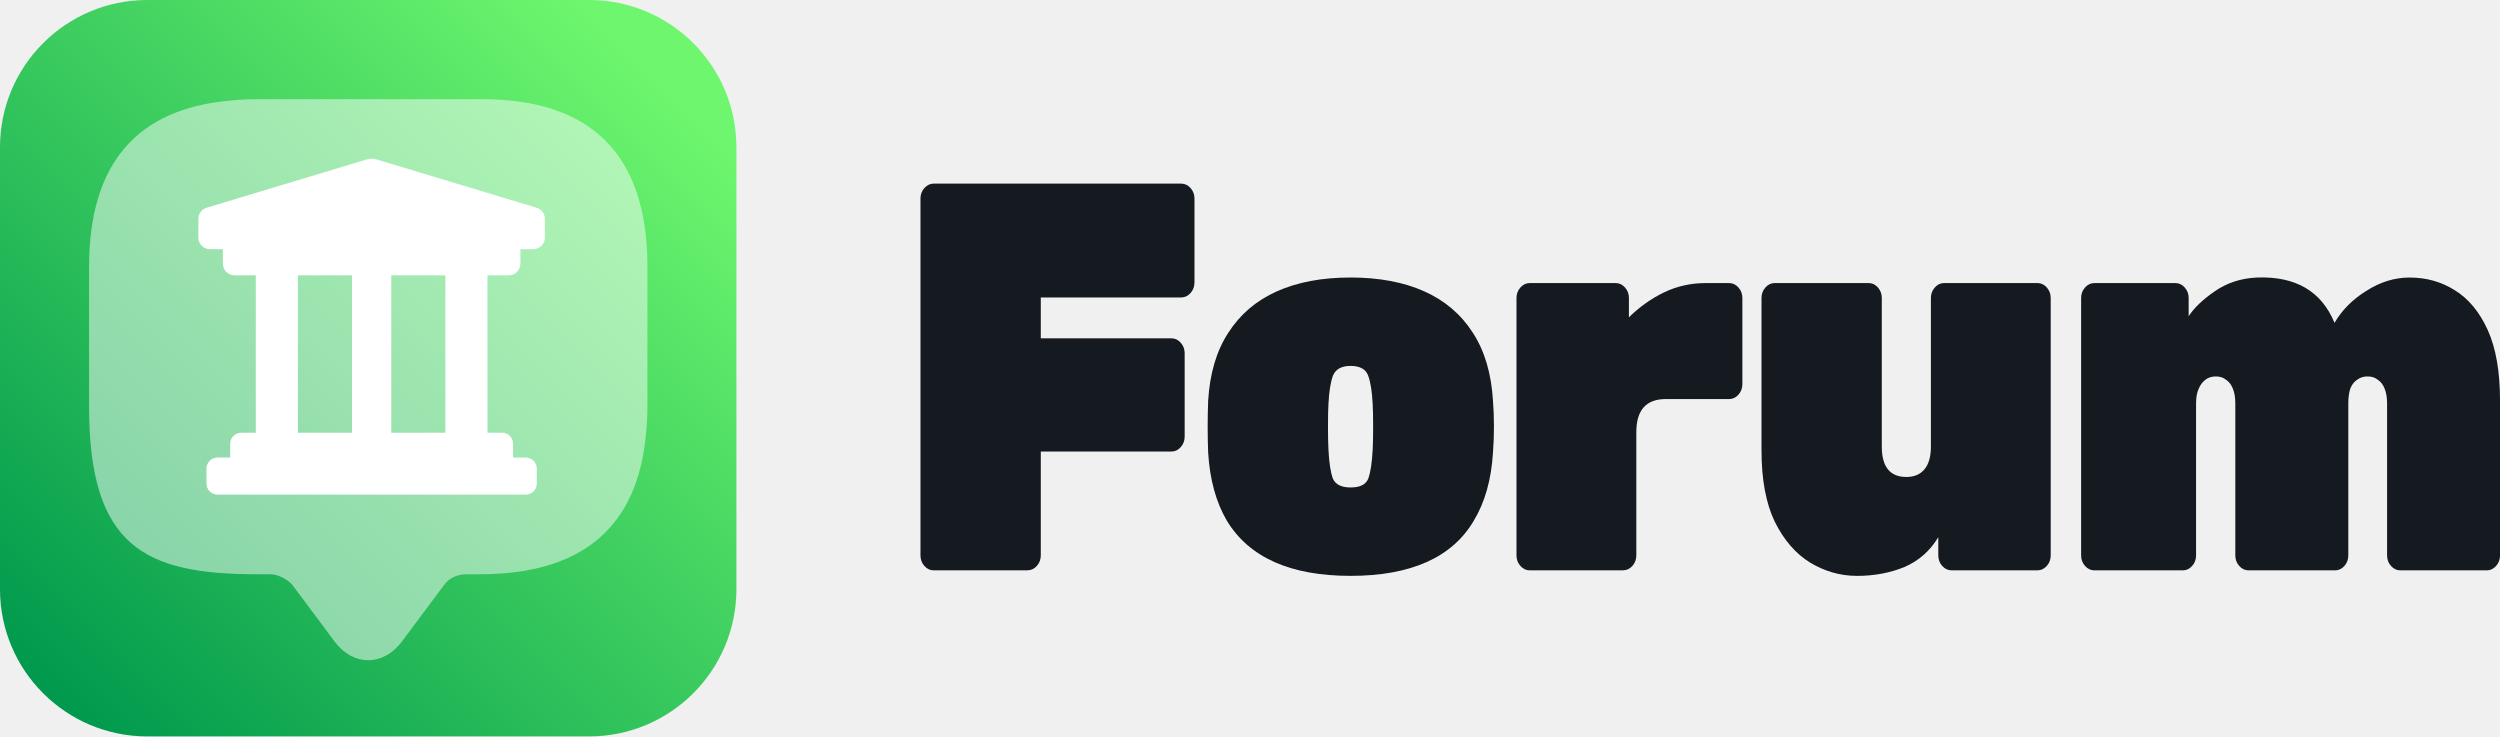
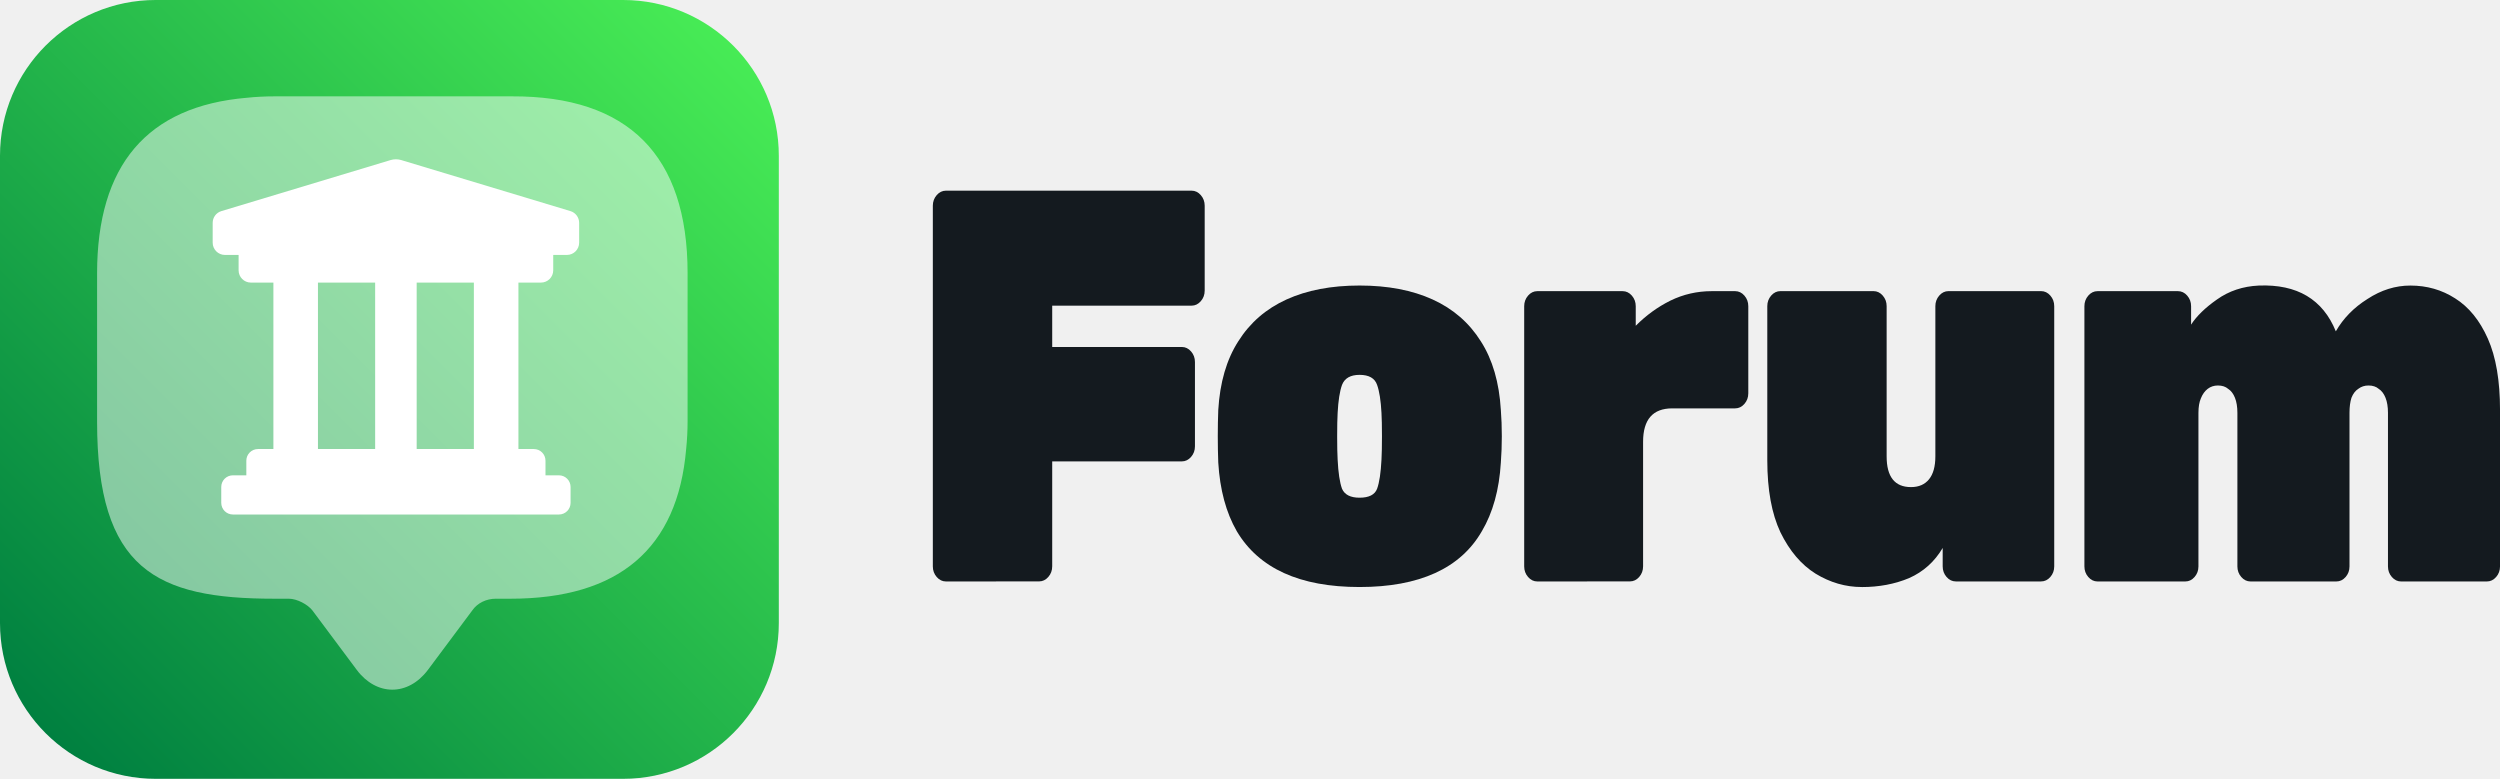
- <svg xmlns="http://www.w3.org/2000/svg" xmlns:xlink="http://www.w3.org/1999/xlink" width="848.699" height="250" viewBox="0 0 224.552 66.146" version="1.1" id="svg5" xml:space="preserve">
+ <svg xmlns="http://www.w3.org/2000/svg" xmlns:xlink="http://www.w3.org/1999/xlink" width="802.498" height="250" viewBox="0 0 212.328 66.146" version="1.1" id="svg5" xml:space="preserve">
  <defs id="defs2">
-     <linearGradient id="linearGradient45366">
-       <stop style="stop-color:#00994d;stop-opacity:1;" offset="0" id="stop45362" />
-       <stop style="stop-color:#6ef76e;stop-opacity:1;" offset="0.953" id="stop45364" />
+     <linearGradient id="linearGradient997">
+       <stop style="stop-color:#008040;stop-opacity:1;" offset="0" id="stop993" />
+       <stop style="stop-color:#47eb55;stop-opacity:1;" offset="1" id="stop995" />
    </linearGradient>
    <style id="style6568">.cls-1{fill:none;}.cls-2{clip-path:url(#clip-path);}</style>
    <style id="style6568-5">.cls-1{fill:none;}.cls-2{clip-path:url(#clip-path);}</style>
    <style id="style6568-9">.cls-1{fill:none;}.cls-2{clip-path:url(#clip-path);}</style>
    <style id="style22571">.cls-1{fill:#84d0f7;}.cls-2{fill:#aa392d;}.cls-3{fill:#7c211a;}.cls-4{fill:#e59973;}.cls-5{fill:#2d2d2d;}.cls-6{opacity:0.2;}.cls-7{opacity:0.3;}</style>
    <style id="style23309">
      .cls-1 {
        fill: none;
      }
    </style>
-     <linearGradient xlink:href="#linearGradient45366" id="linearGradient51942" gradientUnits="userSpaceOnUse" gradientTransform="matrix(0.6451905,0,0,0.6451906,88.66183,129.4048)" x1="211.292" y1="762.624" x2="301.672" y2="672.244" />
+     <linearGradient xlink:href="#linearGradient997" id="linearGradient7384" gradientUnits="userSpaceOnUse" gradientTransform="matrix(0.6451905,0,0,0.6451906,88.66183,129.7247)" x1="211.292" y1="762.624" x2="301.672" y2="672.244" />
  </defs>
-   <g id="layer1" transform="translate(-220.1774,-558.3193)">
-     <g aria-label="Forum" transform="matrix(2.301802,0,0,2.589714,-118.8881,-1138.114)" id="text57063" style="font-weight:900;font-size:19.162px;font-family:Rubik;-inkscape-font-specification:'Rubik Heavy';letter-spacing:-0.539px;fill:#141a1f;stroke-width:38.792">
+   <g id="layer1" transform="translate(-220.1774,-558.6392)">
+     <g aria-label="Forum" transform="matrix(2.15947,0,0,2.474576,-96.26062,-1061.939)" id="text57063" style="font-weight:900;font-size:19.162px;font-family:Rubik;-inkscape-font-specification:'Rubik Heavy';letter-spacing:-0.539px;fill:#141a1f;stroke-width:38.792">
      <path d="m 183.74,674.848 q -0.211,0 -0.364,-0.153 -0.153,-0.153 -0.153,-0.364 v -12.379 q 0,-0.211 0.153,-0.364 0.153,-0.153 0.364,-0.153 h 9.658 q 0.211,0 0.364,0.153 0.153,0.153 0.153,0.364 v 2.913 q 0,0.211 -0.153,0.364 -0.153,0.153 -0.364,0.153 h -5.48 v 1.418 h 5.097 q 0.211,0 0.364,0.153 0.153,0.153 0.153,0.364 v 2.893 q 0,0.211 -0.153,0.364 -0.153,0.153 -0.364,0.153 h -5.097 v 3.602 q 0,0.211 -0.153,0.364 -0.153,0.153 -0.364,0.153 z" id="path68220" />
      <path d="m 200.006,675.039 q -1.763,0 -2.97,-0.479 -1.207,-0.479 -1.859,-1.437 -0.632,-0.958 -0.728,-2.357 -0.019,-0.441 -0.019,-0.901 0,-0.479 0.019,-0.901 0.096,-1.418 0.786,-2.357 0.69,-0.958 1.897,-1.437 1.207,-0.479 2.874,-0.479 1.667,0 2.874,0.479 1.207,0.479 1.897,1.437 0.69,0.939 0.786,2.357 0.038,0.422 0.038,0.901 0,0.46 -0.038,0.901 -0.096,1.399 -0.747,2.357 -0.632,0.958 -1.84,1.437 -1.207,0.479 -2.97,0.479 z m 0,-3.066 q 0.556,0 0.69,-0.307 0.134,-0.326 0.172,-0.996 0.019,-0.287 0.019,-0.805 0,-0.517 -0.019,-0.805 -0.038,-0.632 -0.172,-0.958 -0.134,-0.345 -0.69,-0.345 -0.537,0 -0.69,0.345 -0.134,0.326 -0.172,0.958 -0.019,0.287 -0.019,0.805 0,0.517 0.019,0.805 0.038,0.671 0.172,0.996 0.153,0.307 0.69,0.307 z" id="path68222" />
      <path d="m 206.998,674.848 q -0.211,0 -0.364,-0.153 -0.153,-0.153 -0.153,-0.364 v -8.93 q 0,-0.211 0.153,-0.364 0.153,-0.153 0.364,-0.153 h 3.353 q 0.211,0 0.364,0.153 0.153,0.153 0.153,0.364 v 0.671 q 0.613,-0.537 1.361,-0.862 0.766,-0.326 1.629,-0.326 h 0.92 q 0.211,0 0.364,0.153 0.153,0.153 0.153,0.364 v 2.989 q 0,0.211 -0.153,0.364 -0.153,0.153 -0.364,0.153 h -2.472 q -0.575,0 -0.862,0.287 -0.287,0.287 -0.287,0.862 v 4.273 q 0,0.211 -0.153,0.364 -0.153,0.153 -0.364,0.153 z" style="letter-spacing:-0.269px" id="path68224" />
      <path d="m 219.759,675.039 q -0.958,0 -1.82,-0.46 -0.843,-0.46 -1.38,-1.418 -0.517,-0.958 -0.517,-2.472 v -5.289 q 0,-0.211 0.153,-0.364 0.153,-0.153 0.364,-0.153 h 3.66 q 0.211,0 0.364,0.153 0.153,0.153 0.153,0.364 v 5.155 q 0,1.054 0.958,1.054 0.46,0 0.709,-0.268 0.249,-0.268 0.249,-0.786 v -5.155 q 0,-0.211 0.153,-0.364 0.153,-0.153 0.364,-0.153 h 3.641 q 0.211,0 0.364,0.153 0.153,0.153 0.153,0.364 v 8.93 q 0,0.211 -0.153,0.364 -0.153,0.153 -0.364,0.153 h -3.353 q -0.211,0 -0.364,-0.153 -0.153,-0.153 -0.153,-0.364 v -0.632 q -0.479,0.709 -1.322,1.035 -0.843,0.307 -1.859,0.307 z" id="path68226" />
      <path d="m 229.031,674.848 q -0.211,0 -0.364,-0.153 -0.153,-0.153 -0.153,-0.364 v -8.93 q 0,-0.211 0.153,-0.364 0.153,-0.153 0.364,-0.153 h 3.162 q 0.211,0 0.364,0.153 0.153,0.153 0.153,0.364 v 0.632 q 0.326,-0.441 1.016,-0.862 0.709,-0.441 1.648,-0.479 2.261,-0.077 3.028,1.571 0.441,-0.671 1.246,-1.111 0.805,-0.46 1.686,-0.46 0.977,0 1.763,0.441 0.805,0.441 1.284,1.38 0.479,0.939 0.479,2.453 v 5.365 q 0,0.211 -0.153,0.364 -0.153,0.153 -0.364,0.153 h -3.373 q -0.211,0 -0.364,-0.153 -0.153,-0.153 -0.153,-0.364 v -5.27 q 0,-0.307 -0.096,-0.517 -0.096,-0.211 -0.268,-0.307 -0.153,-0.115 -0.402,-0.115 -0.23,0 -0.402,0.115 -0.172,0.096 -0.268,0.307 -0.077,0.211 -0.077,0.517 v 5.27 q 0,0.211 -0.153,0.364 -0.153,0.153 -0.364,0.153 H 235.048 q -0.211,0 -0.364,-0.153 -0.153,-0.153 -0.153,-0.364 v -5.27 q 0,-0.307 -0.096,-0.517 -0.096,-0.211 -0.268,-0.307 -0.153,-0.115 -0.402,-0.115 -0.23,0 -0.402,0.115 -0.172,0.115 -0.268,0.326 -0.096,0.192 -0.096,0.498 v 5.27 q 0,0.211 -0.153,0.364 -0.153,0.153 -0.364,0.153 z" id="path68228" />
    </g>
-     <rect style="fill:url(#linearGradient51942);fill-opacity:1;stroke-width:4.147" id="rect51928" width="66.146" height="66.146" x="220.177" y="558.319" rx="13.229" ry="13.229" />
-     <path d="m 278.331,582.24 v 12.568 c 0,0.8 -0.04,1.601 -0.12,2.362 -0.72,8.486 -5.724,12.729 -14.93,12.729 h -1.241 c -0.801,0 -1.561,0.36 -2.001,1.001 l -3.763,5.043 c -1.681,2.241 -4.363,2.241 -6.044,0 l -3.762,-5.043 c -0.4,-0.52 -1.321,-1.001 -2.001,-1.001 h -1.241 c -10.047,0 -15.05,-2.482 -15.05,-15.05 v -12.568 c 0,-9.206 4.243,-14.209 12.728,-14.93 0.76,-0.08 1.561,-0.12 2.362,-0.12 H 263.401 c 9.887,-0.04 14.93,5.003 14.93,15.01 z" fill="#292d32" id="path51930" style="fill:#fefeff;fill-opacity:0.5;stroke-width:4.003" />
-     <g style="fill:#c2d3d6;fill-opacity:1" id="g51940" transform="matrix(0.03190418,0,0,0.03190418,239.1662,573.5163)">
-       <g id="g51938" style="fill:#c2d3d6;fill-opacity:1">
-         <g id="g51936" style="fill:#c2d3d6;fill-opacity:1" transform="translate(-15.40002,-34.74367)">
-           <path d="m 900.408,846.609 h -35.711 v -38.92 c 0,-17.183 -13.87,-31.053 -31.053,-31.053 H 792.653 V 329.053 H 674.028 V 776.636 H 521.765 V 329.053 H 411.215 V 776.636 H 258.95 V 329.053 H 140.326 V 776.636 H 99.335 c -17.183,0 -31.053,13.87 -31.053,31.053 v 38.92 H 32.571 c -17.183,0 -31.053,13.87 -31.053,31.053 v 42.233 c 0,17.183 13.87,31.053 31.053,31.053 h 867.838 c 17.183,0 31.053,-13.87 31.053,-31.053 v -42.233 c 0,-17.183 -13.87,-31.053 -31.053,-31.053 z" id="path51932" style="fill:#ffffff;fill-opacity:1;stroke-width:1.035" />
-           <path d="m 11.339,259.941 h 36.36 v 40.932 c 0,18.071 14.587,32.659 32.659,32.659 H 466.49 852.622 c 18.071,0 32.659,-14.587 32.659,-32.659 v -40.932 h 36.36 c 18.071,0 32.659,-14.587 32.659,-32.659 v -52.798 c 0,-14.37 -9.472,-27.107 -23.189,-31.243 L 480.64,7.381 c -4.571,-1.415 -9.361,-2.068 -14.151,-2.068 -4.789,0 -9.471,0.653 -14.152,2.068 L 1.868,143.241 C -11.958,147.377 -21.32,160.114 -21.32,174.484 V 227.282 c 0,17.962 14.587,32.659 32.659,32.659 z" id="path51934" style="fill:#ffffff;fill-opacity:1;stroke-width:1.089" />
+     <rect style="fill:url(#linearGradient7384);fill-opacity:1;stroke-width:4.147" id="rect7370" width="66.146" height="66.146" x="220.177" y="558.639" rx="13.229" ry="13.229" />
+     <path d="m 278.575,581.831 v 12.568 c 0,0.8 -0.04,1.601 -0.12,2.362 -0.72,8.485 -5.724,12.728 -14.93,12.728 h -1.241 c -0.8,0 -1.561,0.36 -2.001,1.001 l -3.762,5.043 c -1.681,2.241 -4.363,2.241 -6.044,0 l -3.762,-5.043 c -0.4,-0.52 -1.321,-1.001 -2.001,-1.001 h -1.241 c -10.046,0 -15.05,-2.482 -15.05,-15.05 V 581.871 c 0,-9.206 4.243,-14.209 12.728,-14.929 0.76,-0.08 1.561,-0.12 2.361,-0.12 h 20.133 c 9.886,-0.04 14.93,5.003 14.93,15.01 z" fill="#292d32" id="path7372" style="fill:#fefeff;fill-opacity:0.5;stroke-width:4.003" />
+     <g style="fill:#c2d3d6;fill-opacity:1" id="g7382" transform="matrix(0.03190323,0,0,0.03190323,239.4115,573.1072)">
+       <g id="g7380" style="fill:#c2d3d6;fill-opacity:1">
+         <g id="g7378" style="fill:#c2d3d6;fill-opacity:1" transform="translate(-15.40002,-34.74367)">
+           <path d="m 900.408,846.609 h -35.711 v -38.92 c 0,-17.183 -13.87,-31.053 -31.053,-31.053 H 792.653 V 329.053 H 674.028 V 776.636 H 521.765 V 329.053 H 411.215 V 776.636 H 258.95 V 329.053 H 140.326 V 776.636 H 99.335 c -17.183,0 -31.053,13.87 -31.053,31.053 v 38.92 H 32.571 c -17.183,0 -31.053,13.87 -31.053,31.053 v 42.233 c 0,17.183 13.87,31.053 31.053,31.053 h 867.838 c 17.183,0 31.053,-13.87 31.053,-31.053 v -42.233 c 0,-17.183 -13.87,-31.053 -31.053,-31.053 z" id="path7374" style="fill:#ffffff;fill-opacity:1;stroke-width:1.035" />
+           <path d="m 11.339,259.941 h 36.36 v 40.932 c 0,18.071 14.587,32.659 32.659,32.659 H 466.49 852.622 c 18.071,0 32.659,-14.587 32.659,-32.659 v -40.932 h 36.36 c 18.071,0 32.659,-14.587 32.659,-32.659 v -52.798 c 0,-14.37 -9.472,-27.107 -23.189,-31.243 L 480.64,7.381 c -4.571,-1.415 -9.361,-2.068 -14.151,-2.068 -4.789,0 -9.471,0.653 -14.152,2.068 L 1.868,143.241 C -11.958,147.377 -21.32,160.114 -21.32,174.484 V 227.282 c 0,17.962 14.587,32.659 32.659,32.659 z" id="path7376" style="fill:#ffffff;fill-opacity:1;stroke-width:1.089" />
        </g>
      </g>
    </g>
  </g>
  <style type="text/css" id="style1941">
	.st0{fill:none;stroke:#000000;stroke-width:2;stroke-linecap:round;stroke-linejoin:round;stroke-miterlimit:10;}
</style>
  <style type="text/css" id="style1941-0">
	.st0{fill:none;stroke:#000000;stroke-width:2;stroke-linecap:round;stroke-linejoin:round;stroke-miterlimit:10;}
</style>
  <style type="text/css" id="style1941-7">
	.st0{fill:none;stroke:#000000;stroke-width:2;stroke-linecap:round;stroke-linejoin:round;stroke-miterlimit:10;}
</style>
  <style type="text/css" id="style22485">
	.st0{fill:none;stroke:#6C3DB7;stroke-width:4;stroke-linecap:round;stroke-linejoin:round;stroke-miterlimit:10;}
	.st1{fill:none;stroke:#1F992A;stroke-width:4;stroke-linecap:round;stroke-linejoin:round;stroke-miterlimit:10;}
	.st2{fill:none;stroke:#6A83BA;stroke-width:4;stroke-linecap:round;stroke-linejoin:round;stroke-miterlimit:10;}
	.st3{fill:#8A8AFF;stroke:#8A8AFF;stroke-width:2;stroke-linecap:round;stroke-linejoin:round;stroke-miterlimit:10;}
	.st4{fill:#6C3DB7;stroke:#6C3DB7;stroke-width:2;stroke-linecap:round;stroke-linejoin:round;stroke-miterlimit:10;}
	.st5{fill:#A576FF;stroke:#A576FF;stroke-width:2;stroke-linecap:round;stroke-linejoin:round;stroke-miterlimit:10;}
	.st6{fill:#F2BB41;stroke:#F2BB41;stroke-width:2;stroke-linecap:round;stroke-linejoin:round;stroke-miterlimit:10;}
	.st7{fill:#E08838;stroke:#E08838;stroke-width:2;stroke-linecap:round;stroke-linejoin:round;stroke-miterlimit:10;}
	.st8{fill:#1F992A;stroke:#1F992A;stroke-width:2;stroke-linecap:round;stroke-linejoin:round;stroke-miterlimit:10;}
	.st9{fill:#5EC11E;stroke:#5EC11E;stroke-width:2;stroke-linecap:round;stroke-linejoin:round;stroke-miterlimit:10;}
	.st10{fill:#E3FAFF;stroke:#E3FAFF;stroke-width:2;stroke-linecap:round;stroke-linejoin:round;stroke-miterlimit:10;}
	.st11{fill:#FF5093;stroke:#FF5093;stroke-width:2;stroke-linecap:round;stroke-linejoin:round;stroke-miterlimit:10;}
	.st12{fill:#B7257F;stroke:#B7257F;stroke-width:2;stroke-linecap:round;stroke-linejoin:round;stroke-miterlimit:10;}
	.st13{fill:#5189E5;stroke:#5189E5;stroke-width:2;stroke-linecap:round;stroke-linejoin:round;stroke-miterlimit:10;}
	.st14{fill:#6EBAFF;stroke:#6EBAFF;stroke-width:2;stroke-linecap:round;stroke-linejoin:round;stroke-miterlimit:10;}
	.st15{fill:#EDD977;stroke:#EDD977;stroke-width:2;stroke-linecap:round;stroke-linejoin:round;stroke-miterlimit:10;}
	.st16{fill:#8C43FF;stroke:#8C43FF;stroke-width:2;stroke-linecap:round;stroke-linejoin:round;stroke-miterlimit:10;}
	.st17{fill:#5252BA;stroke:#5252BA;stroke-width:2;stroke-linecap:round;stroke-linejoin:round;stroke-miterlimit:10;}
	.st18{fill:none;stroke:#E3FAFF;stroke-width:4;stroke-linecap:round;stroke-linejoin:round;stroke-miterlimit:10;}
	.st19{fill:#354C75;stroke:#354C75;stroke-width:2;stroke-linecap:round;stroke-linejoin:round;stroke-miterlimit:10;}
</style>
  <style type="text/css" id="style23106">
	.st0{fill:none;stroke:#000000;stroke-width:2;stroke-linecap:round;stroke-linejoin:round;stroke-miterlimit:10;}
	.st1{fill:none;stroke:#000000;stroke-width:2;stroke-linejoin:round;stroke-miterlimit:10;}
</style>
</svg>
